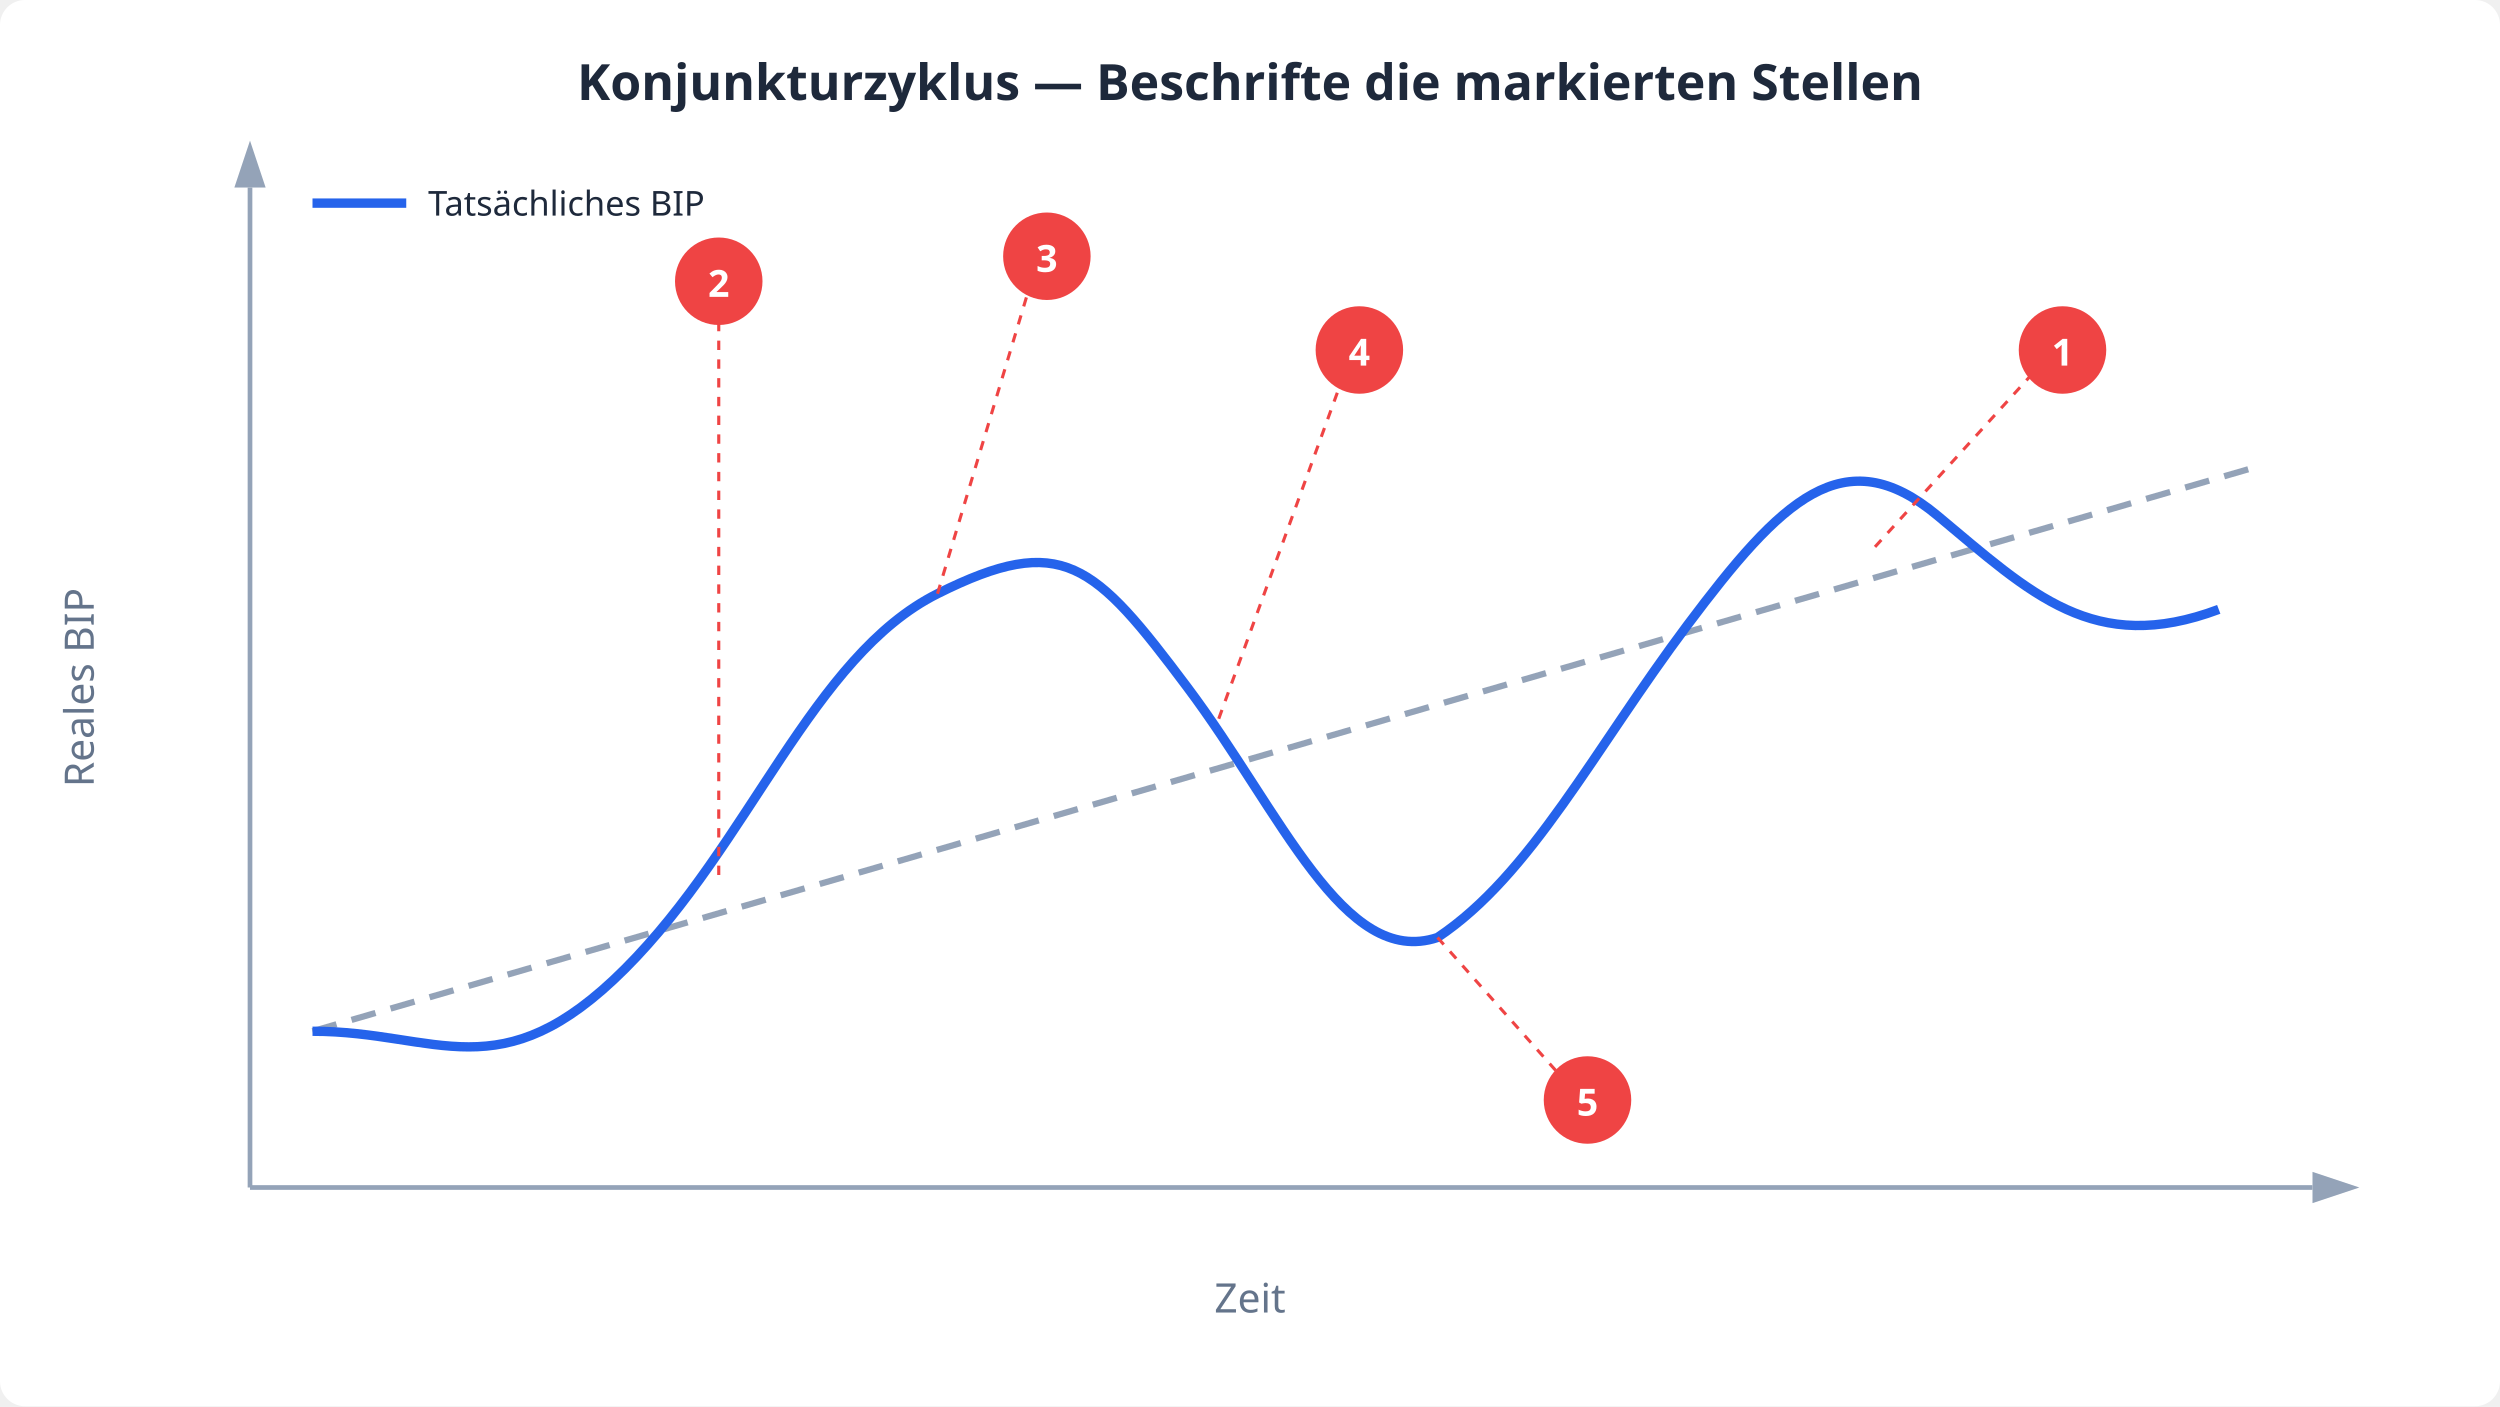
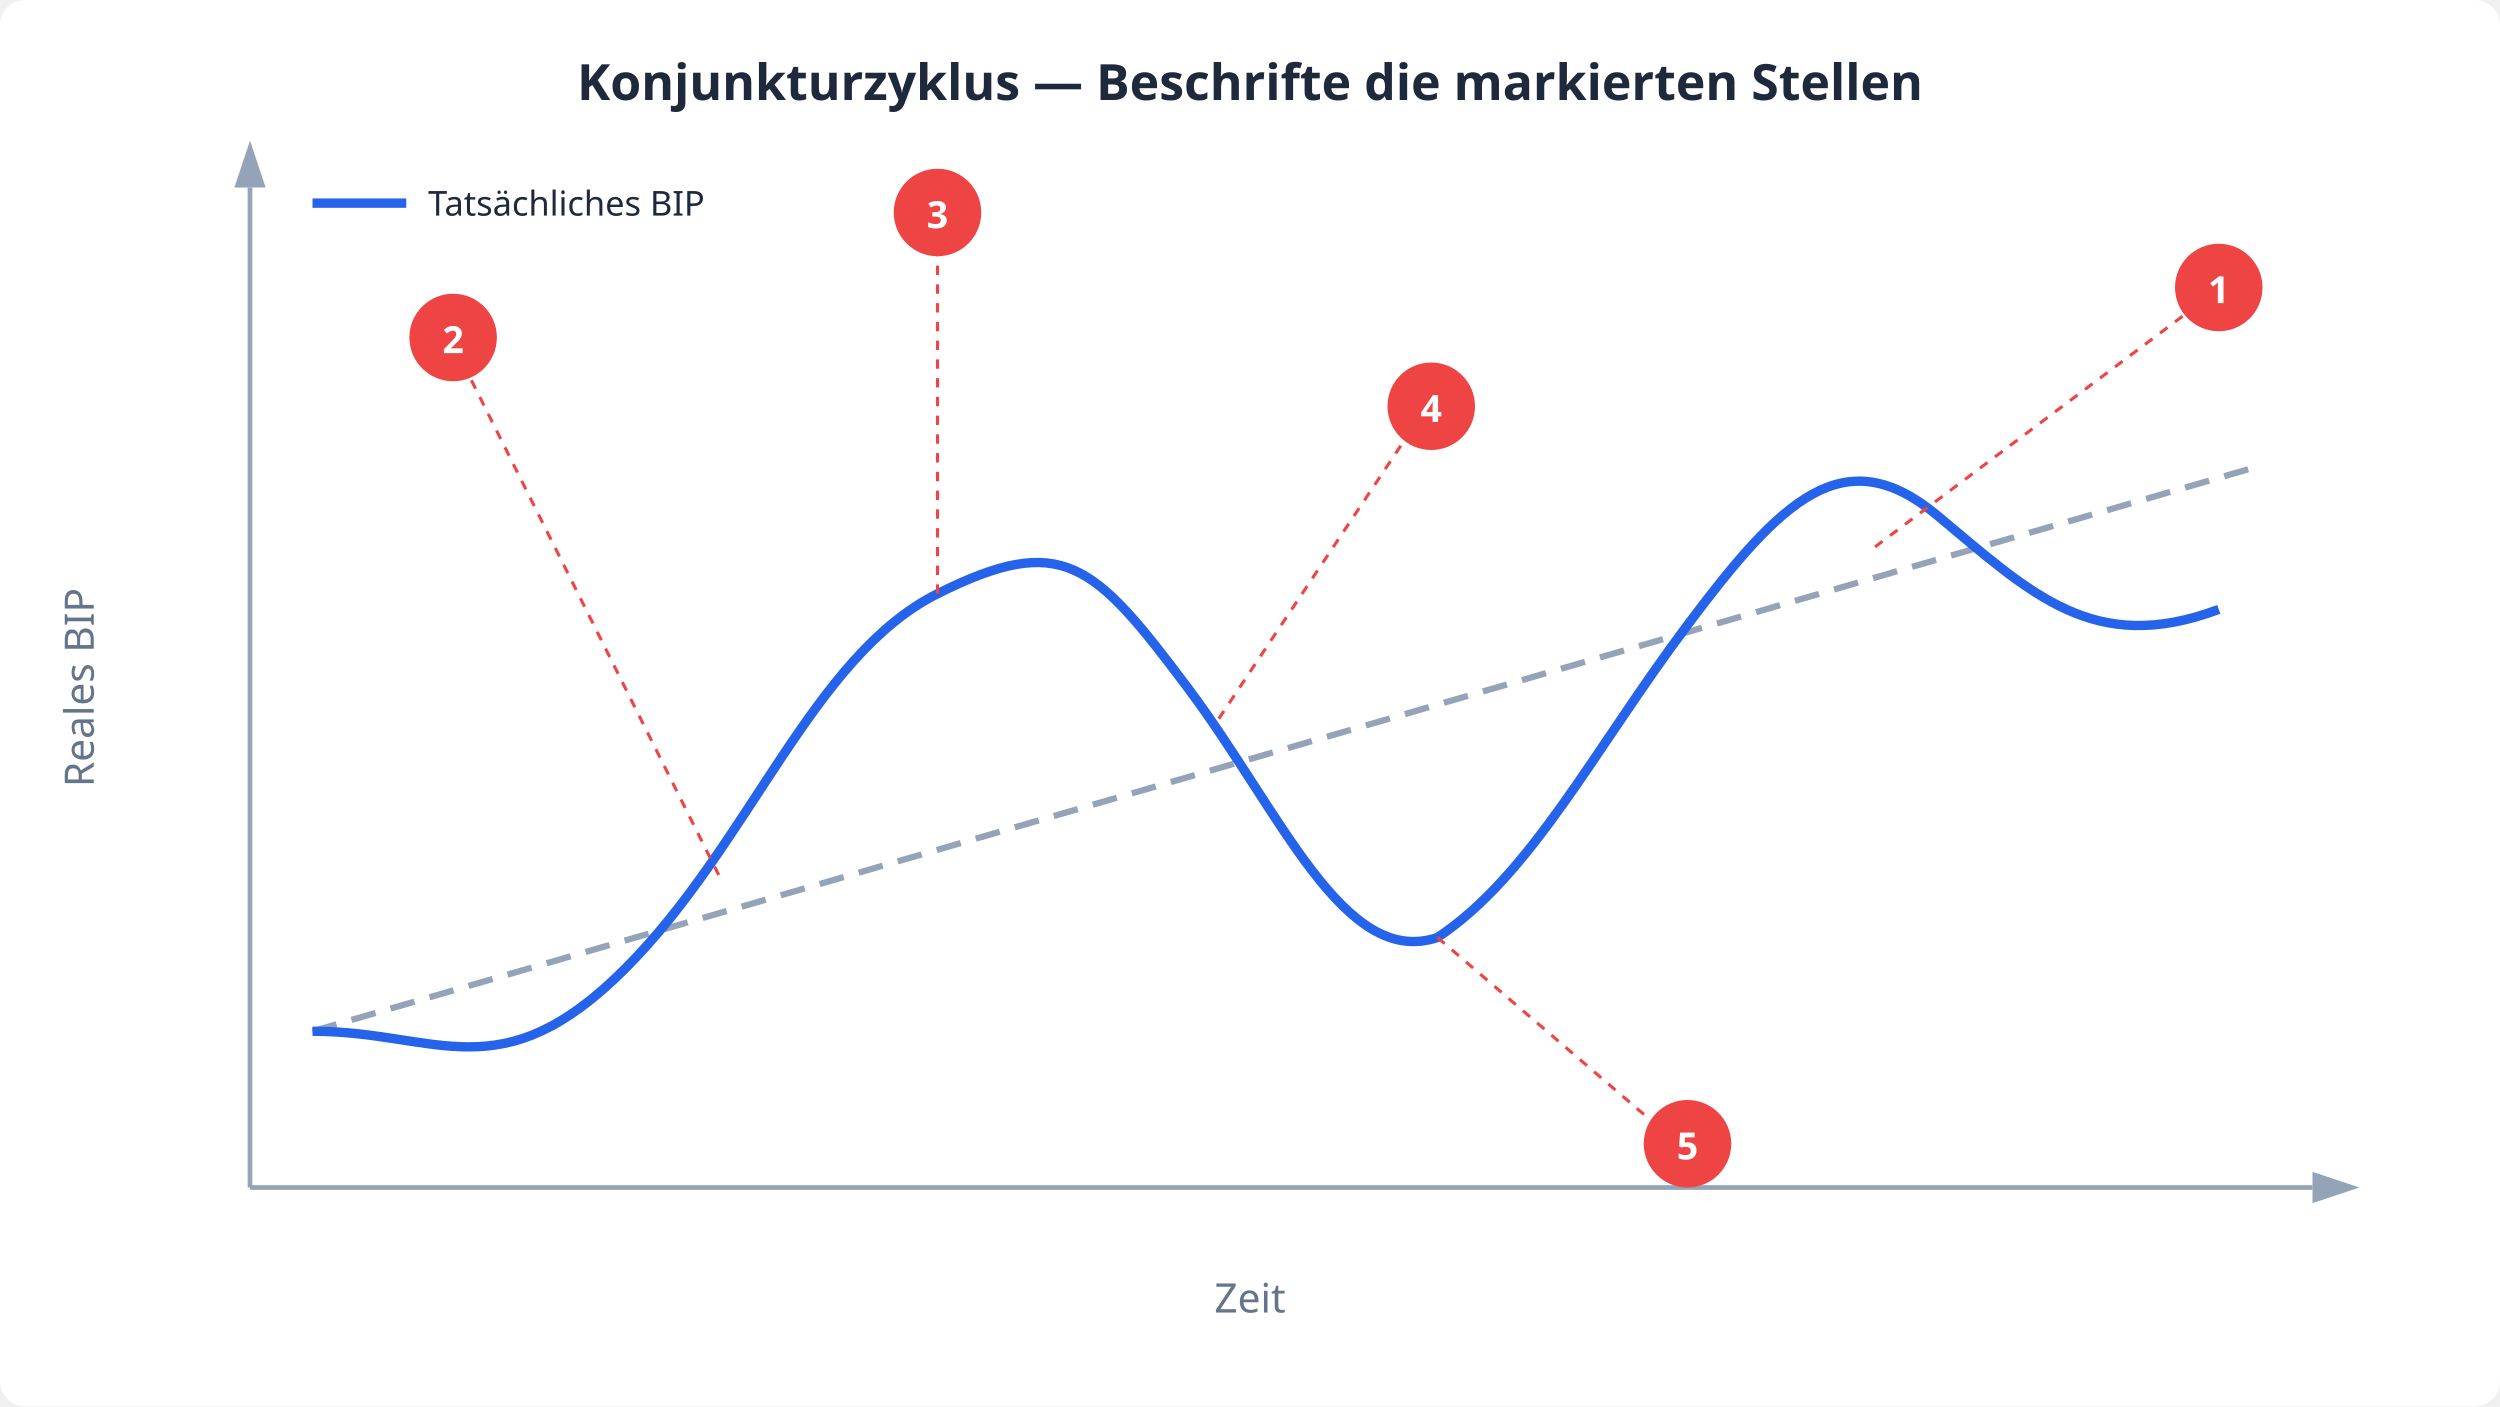
<svg xmlns="http://www.w3.org/2000/svg" viewBox="0 0 800 450" width="800" height="450">
  <rect width="800" height="450" fill="#ffffff" rx="8" />
  <text x="400" y="32" text-anchor="middle" font-family="'DM Sans',system-ui,sans-serif" font-size="16" font-weight="700" fill="#1e293b">Konjunkturzyklus — Beschrifte die markierten Stellen</text>
  <line x1="80" y1="380" x2="740" y2="380" stroke="#94a3b8" stroke-width="1.5" />
  <line x1="80" y1="60" x2="80" y2="380" stroke="#94a3b8" stroke-width="1.5" />
  <polygon points="740,375 740,385 755,380" fill="#94a3b8" />
  <polygon points="75,60 85,60 80,45" fill="#94a3b8" />
  <text x="400" y="420" text-anchor="middle" font-family="'DM Sans',system-ui,sans-serif" font-size="13" fill="#64748b">Zeit</text>
  <text x="30" y="220" text-anchor="middle" font-family="'DM Sans',system-ui,sans-serif" font-size="13" fill="#64748b" transform="rotate(-90,30,220)">Reales BIP</text>
  <line x1="100" y1="330" x2="720" y2="150" stroke="#94a3b8" stroke-width="2" stroke-dasharray="8,5" />
  <path d="M100,330 C140,330 160,350 200,310 C240,270 260,210 300,190 C340,170 350,180 380,220 C410,260 430,310 460,300 C490,280 510,240 540,200 C570,160 590,140 620,165 C650,190 670,210 710,195" stroke="#2563eb" stroke-width="3" fill="none" />
-   <line x1="600" y1="175" x2="650" y2="120" stroke="#ef4444" stroke-width="1" stroke-dasharray="3,3" />
-   <circle cx="660" cy="112" r="14" fill="#ef4444" />
-   <text x="660" y="117" text-anchor="middle" font-family="'DM Sans',system-ui,sans-serif" font-size="12" font-weight="700" fill="#ffffff">1</text>
-   <line x1="230" y1="280" x2="230" y2="100" stroke="#ef4444" stroke-width="1" stroke-dasharray="3,3" />
-   <circle cx="230" cy="90" r="14" fill="#ef4444" />
-   <text x="230" y="95" text-anchor="middle" font-family="'DM Sans',system-ui,sans-serif" font-size="12" font-weight="700" fill="#ffffff">2</text>
-   <line x1="300" y1="190" x2="330" y2="90" stroke="#ef4444" stroke-width="1" stroke-dasharray="3,3" />
-   <circle cx="335" cy="82" r="14" fill="#ef4444" />
-   <text x="335" y="87" text-anchor="middle" font-family="'DM Sans',system-ui,sans-serif" font-size="12" font-weight="700" fill="#ffffff">3</text>
-   <line x1="390" y1="230" x2="430" y2="120" stroke="#ef4444" stroke-width="1" stroke-dasharray="3,3" />
-   <circle cx="435" cy="112" r="14" fill="#ef4444" />
-   <text x="435" y="117" text-anchor="middle" font-family="'DM Sans',system-ui,sans-serif" font-size="12" font-weight="700" fill="#ffffff">4</text>
-   <line x1="460" y1="300" x2="500" y2="345" stroke="#ef4444" stroke-width="1" stroke-dasharray="3,3" />
-   <circle cx="508" cy="352" r="14" fill="#ef4444" />
-   <text x="508" y="357" text-anchor="middle" font-family="'DM Sans',system-ui,sans-serif" font-size="12" font-weight="700" fill="#ffffff">5</text>
+   <line x1="600" y1="175" x2="700" y2="100" stroke="#ef4444" stroke-width="1" stroke-dasharray="3,3" />
+   <circle cx="710" cy="92" r="14" fill="#ef4444" />
+   <text x="710" y="97" text-anchor="middle" font-family="'DM Sans',system-ui,sans-serif" font-size="12" font-weight="700" fill="#ffffff">1</text>
+   <line x1="230" y1="280" x2="150" y2="120" stroke="#ef4444" stroke-width="1" stroke-dasharray="3,3" />
+   <circle cx="145" cy="108" r="14" fill="#ef4444" />
+   <text x="145" y="113" text-anchor="middle" font-family="'DM Sans',system-ui,sans-serif" font-size="12" font-weight="700" fill="#ffffff">2</text>
+   <line x1="300" y1="190" x2="300" y2="80" stroke="#ef4444" stroke-width="1" stroke-dasharray="3,3" />
+   <circle cx="300" cy="68" r="14" fill="#ef4444" />
+   <text x="300" y="73" text-anchor="middle" font-family="'DM Sans',system-ui,sans-serif" font-size="12" font-weight="700" fill="#ffffff">3</text>
+   <line x1="390" y1="230" x2="450" y2="140" stroke="#ef4444" stroke-width="1" stroke-dasharray="3,3" />
+   <circle cx="458" cy="130" r="14" fill="#ef4444" />
+   <text x="458" y="135" text-anchor="middle" font-family="'DM Sans',system-ui,sans-serif" font-size="12" font-weight="700" fill="#ffffff">4</text>
+   <line x1="460" y1="300" x2="530" y2="360" stroke="#ef4444" stroke-width="1" stroke-dasharray="3,3" />
+   <circle cx="540" cy="366" r="14" fill="#ef4444" />
+   <text x="540" y="371" text-anchor="middle" font-family="'DM Sans',system-ui,sans-serif" font-size="12" font-weight="700" fill="#ffffff">5</text>
  <line x1="100" y1="65" x2="130" y2="65" stroke="#2563eb" stroke-width="3" />
  <text x="137" y="69" font-family="'DM Sans',system-ui,sans-serif" font-size="11" fill="#1e293b">Tatsächliches BIP</text>
</svg>
